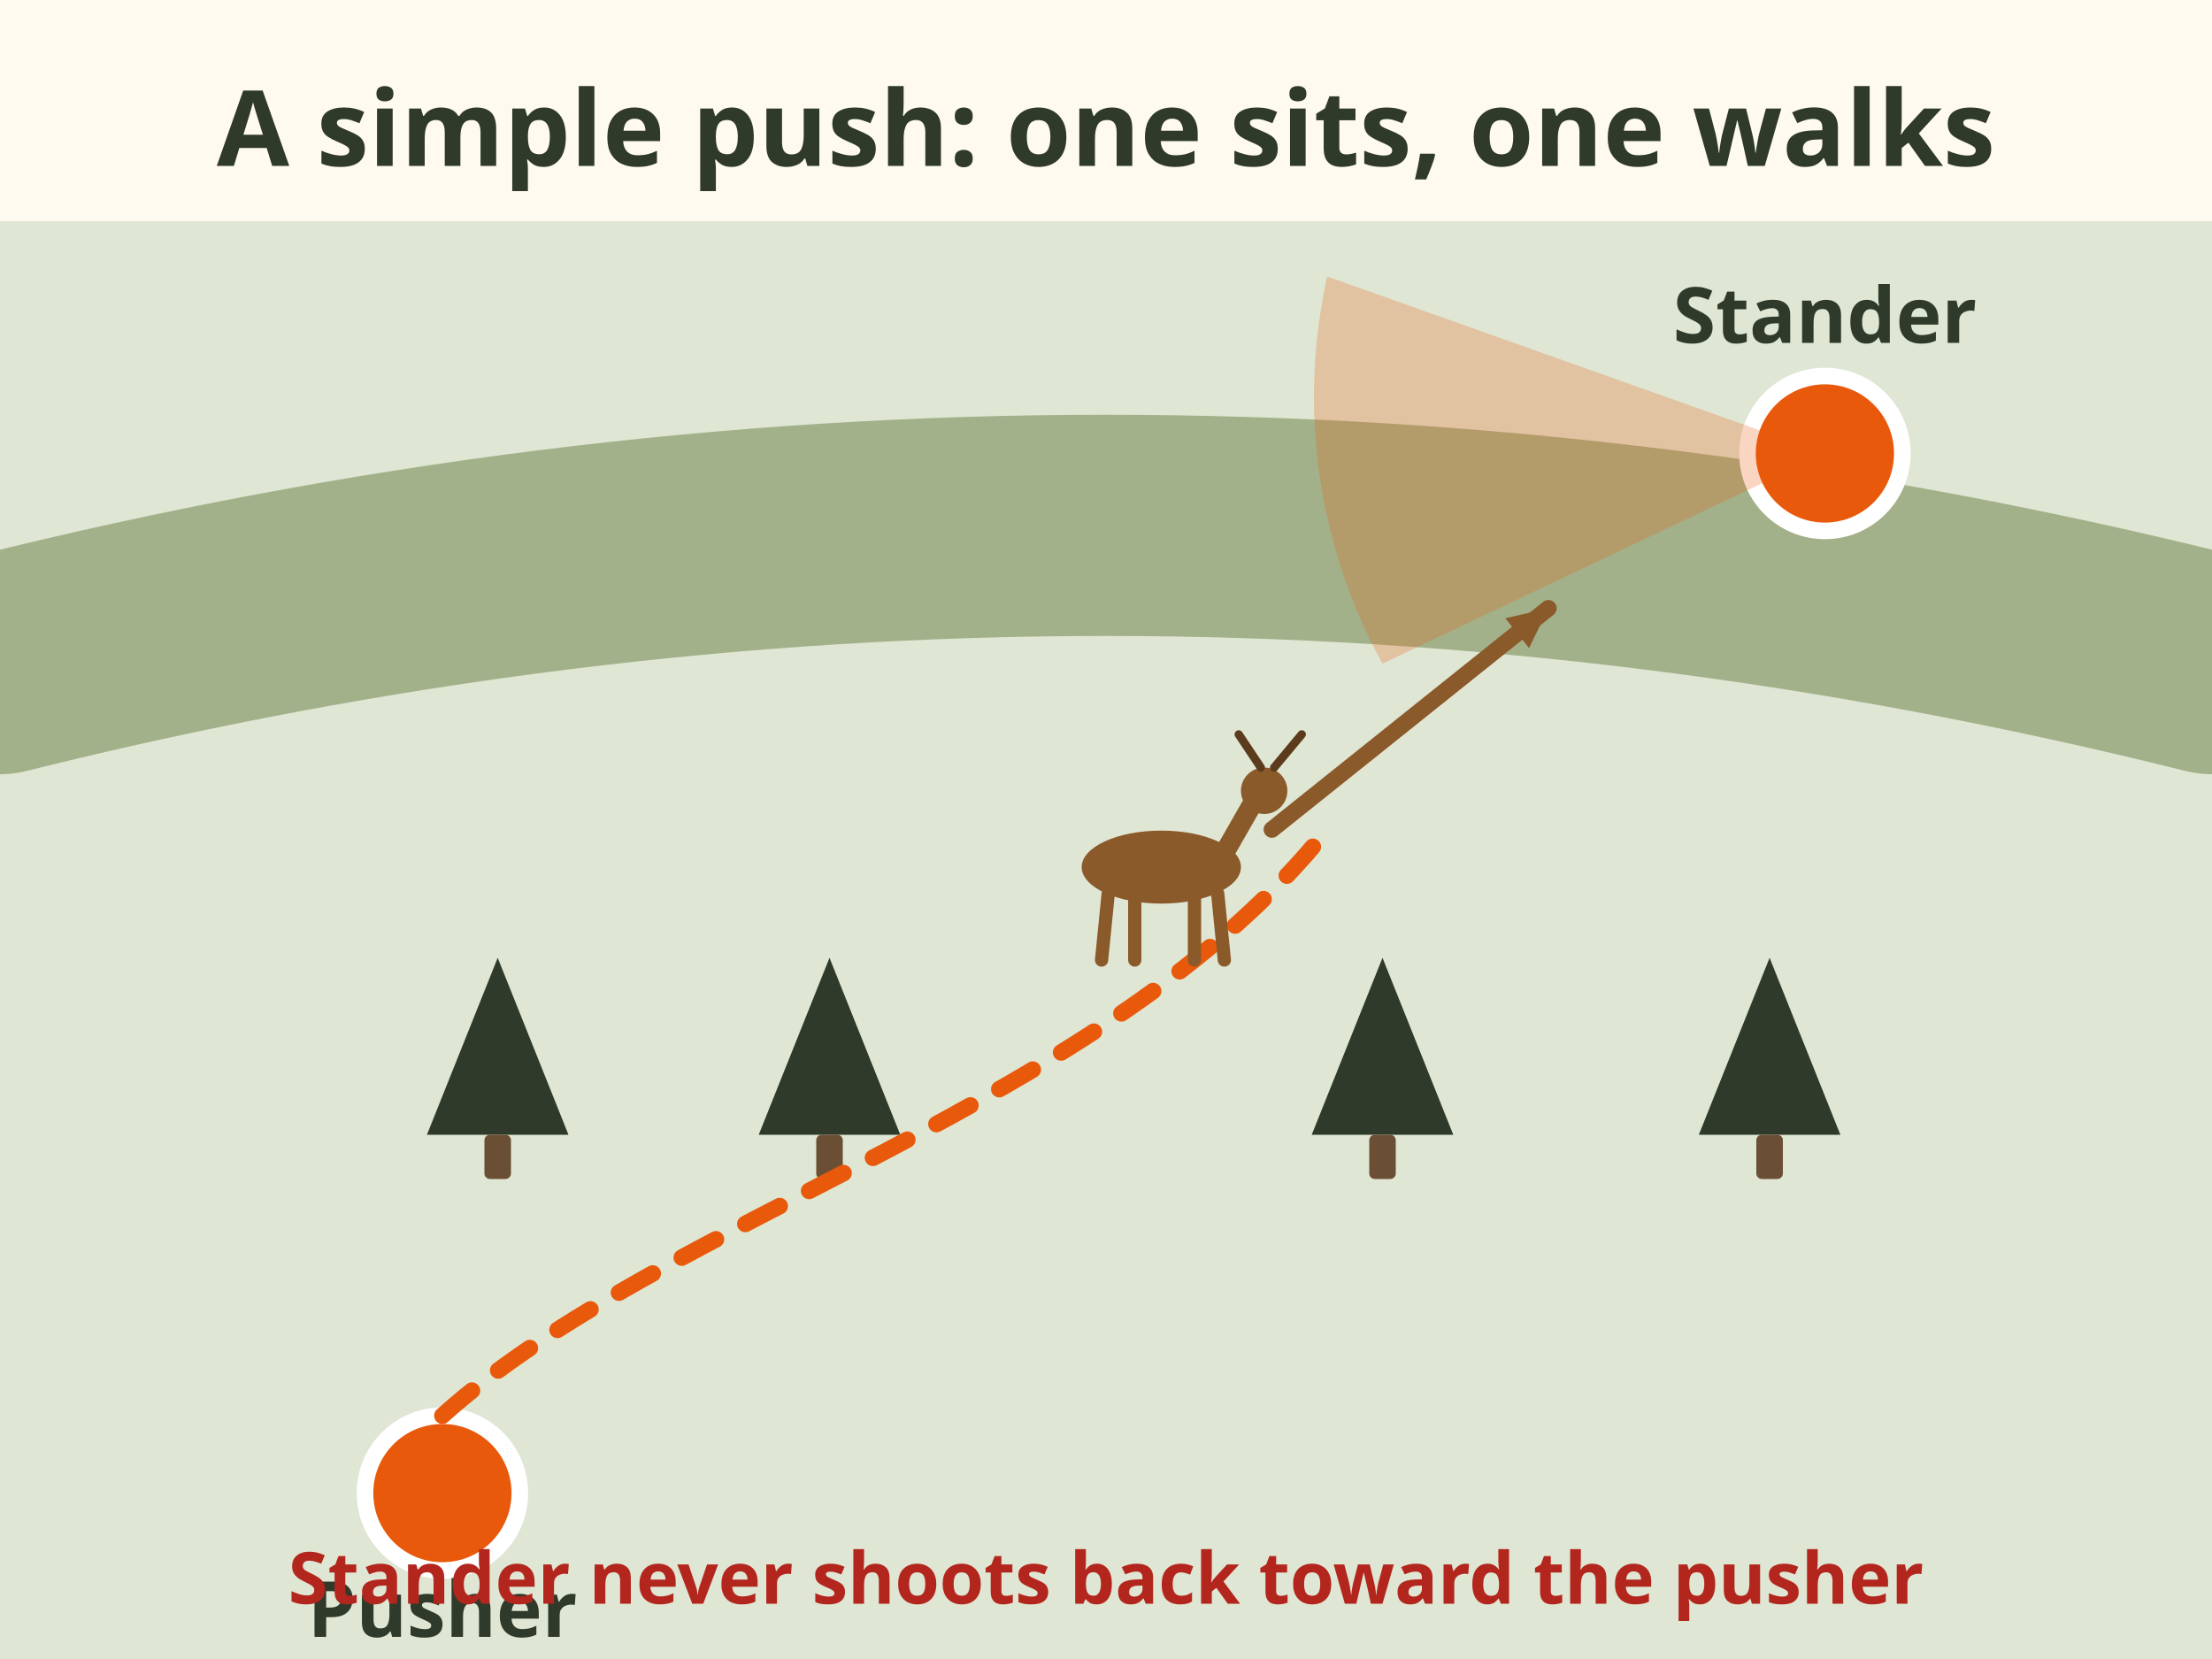
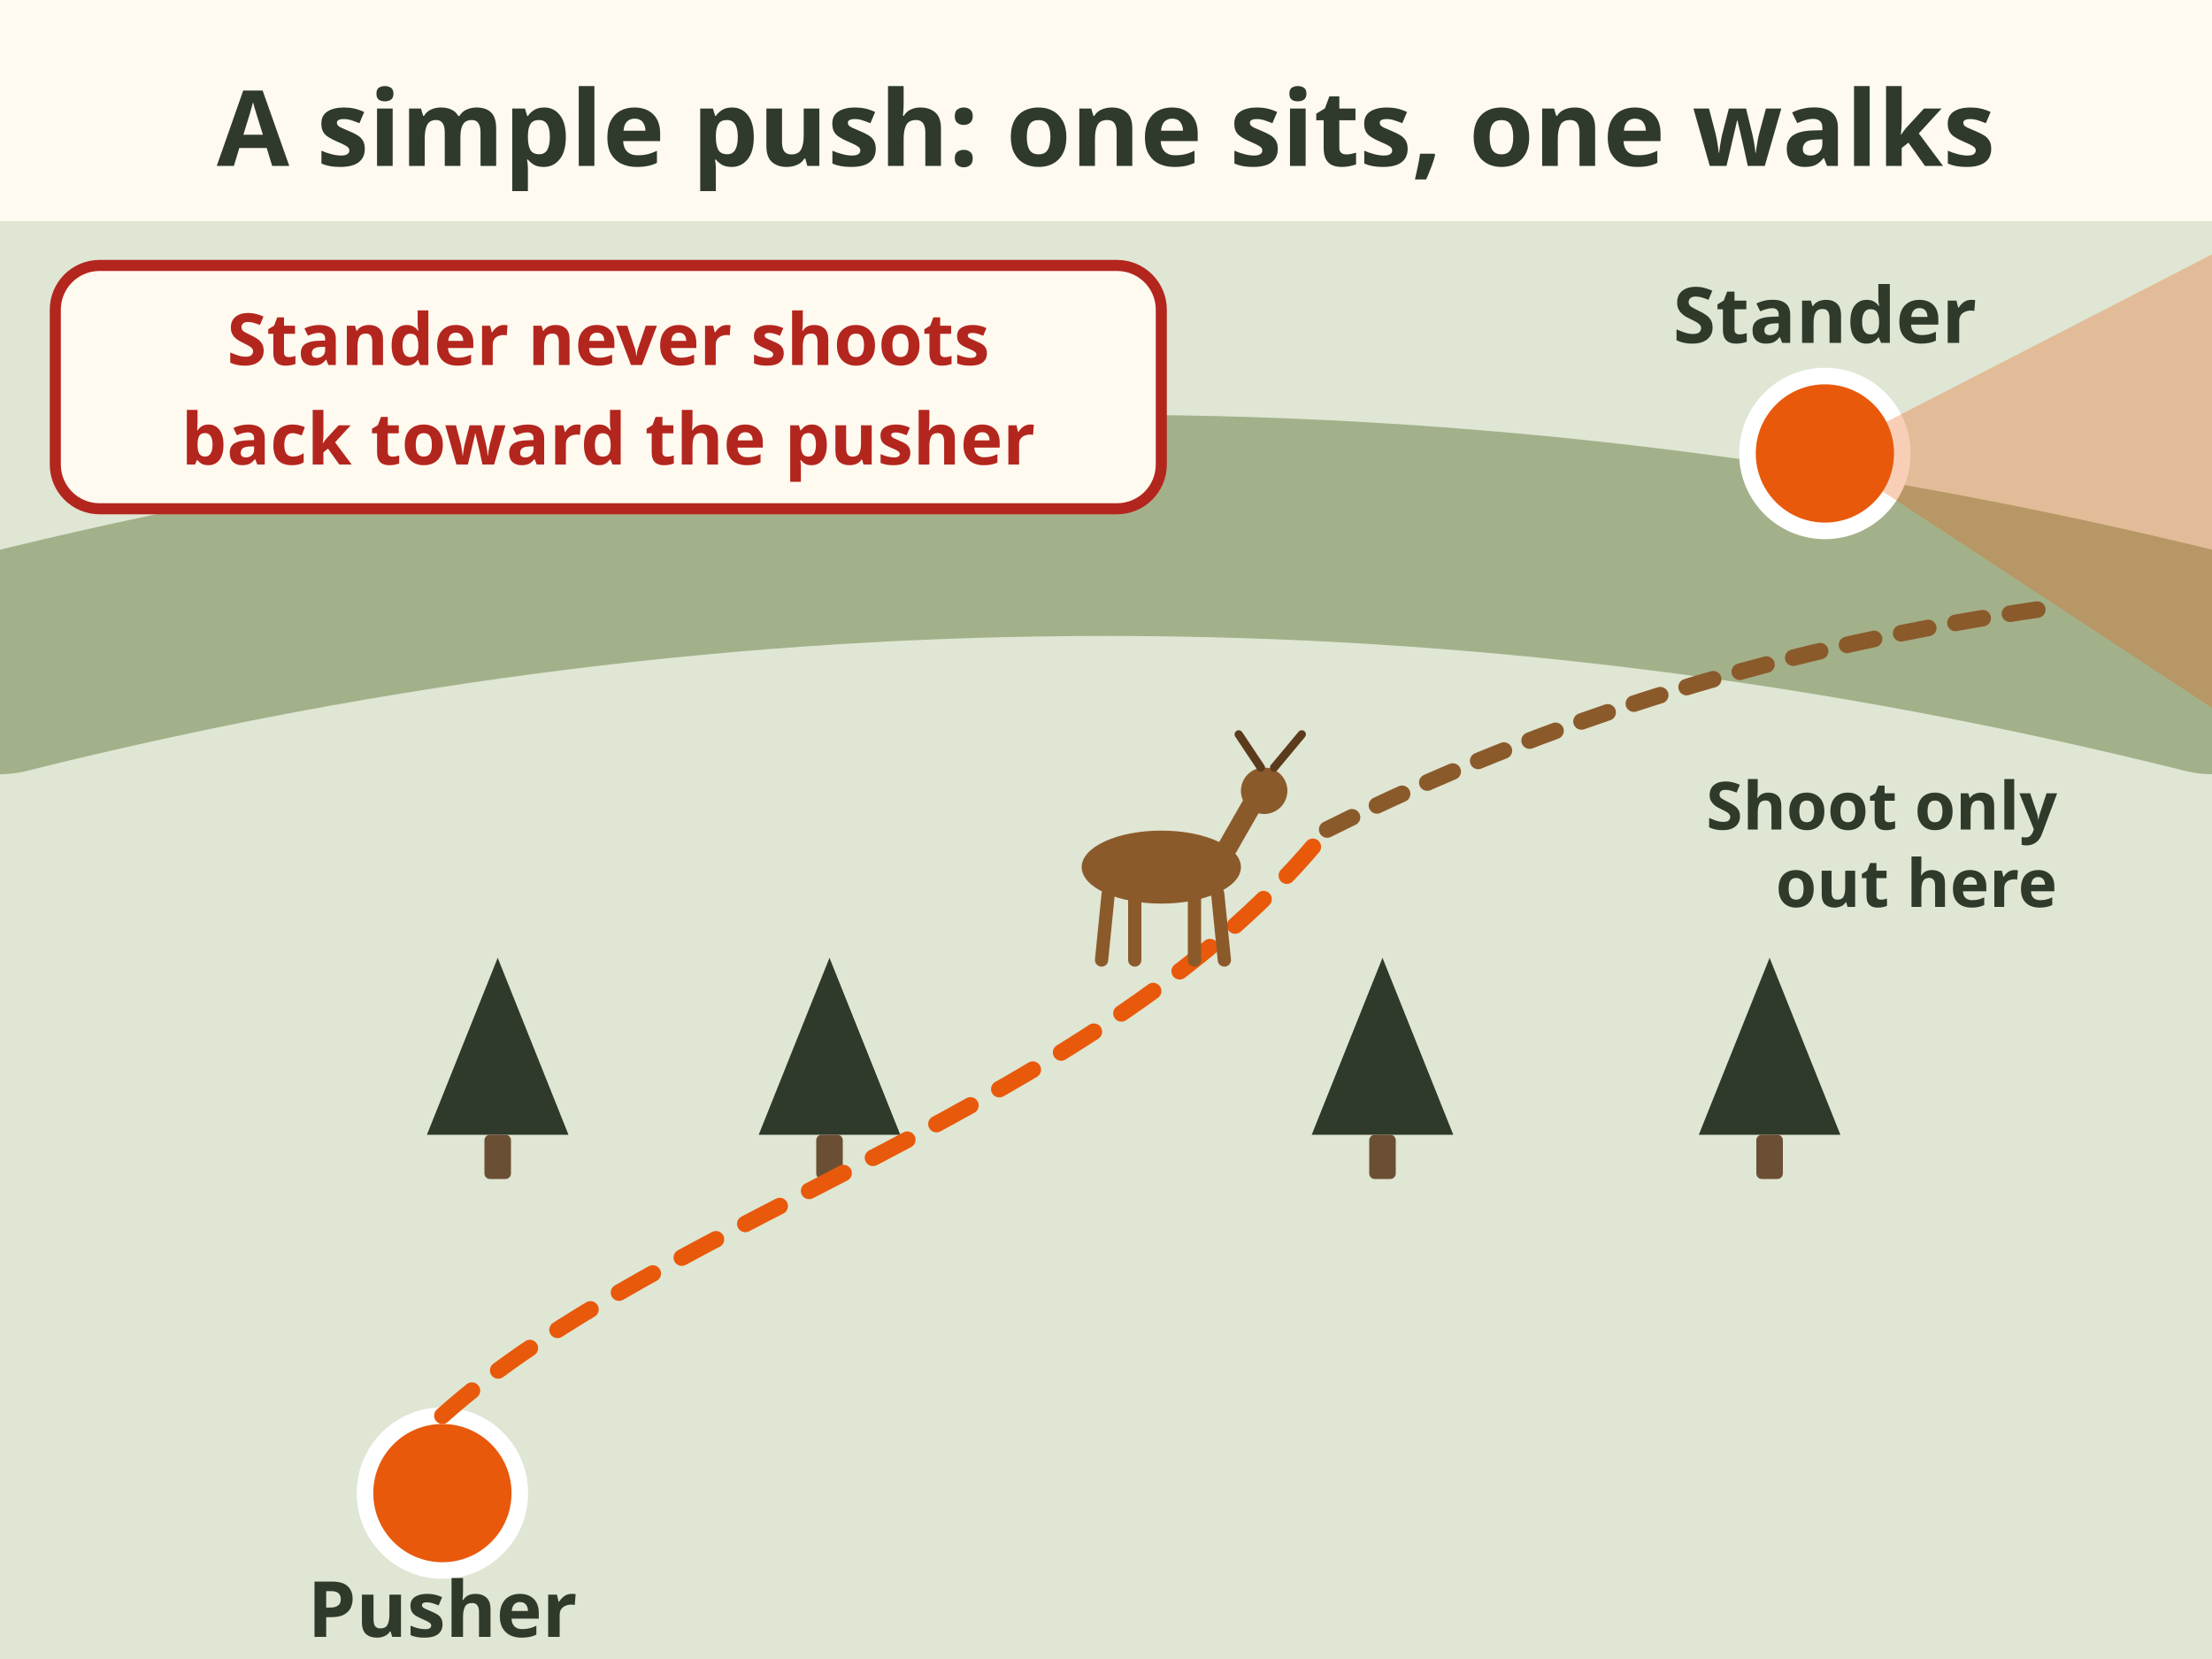
<svg xmlns="http://www.w3.org/2000/svg" viewBox="0 0 400 300" role="img" aria-label="A simple push. The stander sits at a crossing on a ridge or saddle with a zone of fire pointing away from where the pusher walks. The pusher walks slowly through the cover toward the stander. A deer moves ahead of the pusher. The stander never shoots back toward the pusher.">
  <rect x="0" y="0" width="400" height="300" fill="#fffaf0" />
  <text x="200" y="30" font-family="sans-serif" font-size="19" font-weight="bold" fill="#2f3a2b" text-anchor="middle">A simple push: one sits, one walks</text>
  <rect x="0" y="40" width="400" height="260" rx="0" fill="#dfe6d3" />
  <path d="M0 120 Q200 70 400 120" fill="none" stroke="#8a9a6b" stroke-width="40" stroke-linecap="round" stroke-linejoin="round" opacity="0.7" />
  <polygon points="90,173.2 77.2,205.2 102.8,205.2" fill="#2f3a2b" />
  <rect x="87.6" y="205.2" width="4.8" height="8.0" rx="1" fill="#6b4f35" />
  <polygon points="150,173.2 137.2,205.2 162.8,205.2" fill="#2f3a2b" />
  <rect x="147.6" y="205.2" width="4.8" height="8.0" rx="1" fill="#6b4f35" />
  <polygon points="250,173.2 237.2,205.2 262.8,205.2" fill="#2f3a2b" />
  <rect x="247.6" y="205.2" width="4.8" height="8.0" rx="1" fill="#6b4f35" />
  <polygon points="320,173.2 307.2,205.2 332.8,205.2" fill="#2f3a2b" />
  <rect x="317.6" y="205.2" width="4.8" height="8.0" rx="1" fill="#6b4f35" />
  <circle cx="330" cy="82" r="14" fill="#e8590c" stroke="#ffffff" stroke-width="3" />
  <text x="330" y="62" font-family="sans-serif" font-size="14" font-weight="bold" fill="#2f3a2b" text-anchor="middle">Stander</text>
-   <path d="M330 82 L240 50 A100 100 0 0 0 250 120 Z" fill="#e8590c" opacity="0.25" />
+   <path d="M330 82 L400 46 L400 128 Z" fill="#e8590c" opacity="0.3" />
  <circle cx="80" cy="270" r="14" fill="#e8590c" stroke="#ffffff" stroke-width="3" />
  <text x="80" y="296" font-family="sans-serif" font-size="14" font-weight="bold" fill="#2f3a2b" text-anchor="middle">Pusher</text>
  <path d="M80 256 C 120 220, 200 200, 240 150" fill="none" stroke="#e8590c" stroke-width="3" stroke-linecap="round" stroke-linejoin="round" stroke-dasharray="7 6" />
  <ellipse cx="210" cy="156.8" rx="14.4" ry="6.6" fill="#8b5a2b" />
  <line x1="200.4" y1="161.6" x2="199.2" y2="173.6" stroke="#8b5a2b" stroke-width="2.4" stroke-linecap="round" />
  <line x1="205.2" y1="161.6" x2="205.2" y2="173.6" stroke="#8b5a2b" stroke-width="2.4" stroke-linecap="round" />
  <line x1="216.0" y1="161.6" x2="216.0" y2="173.6" stroke="#8b5a2b" stroke-width="2.4" stroke-linecap="round" />
  <line x1="220.2" y1="161.6" x2="221.4" y2="173.6" stroke="#8b5a2b" stroke-width="2.4" stroke-linecap="round" />
  <line x1="222.0" y1="153.2" x2="226.8" y2="144.8" stroke="#8b5a2b" stroke-width="3.6" stroke-linecap="round" />
  <circle cx="228.6" cy="143.0" r="4.2" fill="#8b5a2b" />
  <path d="M228.0 138.8 l-4 -6.0 M230.4 138.8 l5 -6.0" fill="none" stroke="#5c3b1c" stroke-width="1.5" stroke-linecap="round" stroke-linejoin="round" />
-   <line x1="230" y1="150" x2="280" y2="110" stroke="#8b5a2b" stroke-width="3" stroke-linecap="round" />
-   <polygon points="280.0,110.0 276.5,117.2 272.2,111.8" fill="#8b5a2b" />
-   <text x="200" y="290" font-family="sans-serif" font-size="13" font-weight="bold" fill="#b3261e" text-anchor="middle">Stander never shoots back toward the pusher</text>
+   <path d="M240 150 Q 300 120 370 110" fill="none" stroke="#8b5a2b" stroke-width="3" stroke-linecap="round" stroke-linejoin="round" stroke-dasharray="5 5" />
+   <text x="372" y="150" font-family="sans-serif" font-size="12" font-weight="bold" fill="#2f3a2b" text-anchor="end">Shoot only</text>
+   <text x="372" y="164" font-family="sans-serif" font-size="12" font-weight="bold" fill="#2f3a2b" text-anchor="end">out here</text>
+   <rect x="10" y="48" width="200" height="44" rx="8" fill="#fffaf0" stroke="#b3261e" stroke-width="2" />
+   <text x="110" y="66" font-family="sans-serif" font-size="13" font-weight="bold" fill="#b3261e" text-anchor="middle">Stander never shoots</text>
+   <text x="110" y="84" font-family="sans-serif" font-size="13" font-weight="bold" fill="#b3261e" text-anchor="middle">back toward the pusher</text>
</svg>
